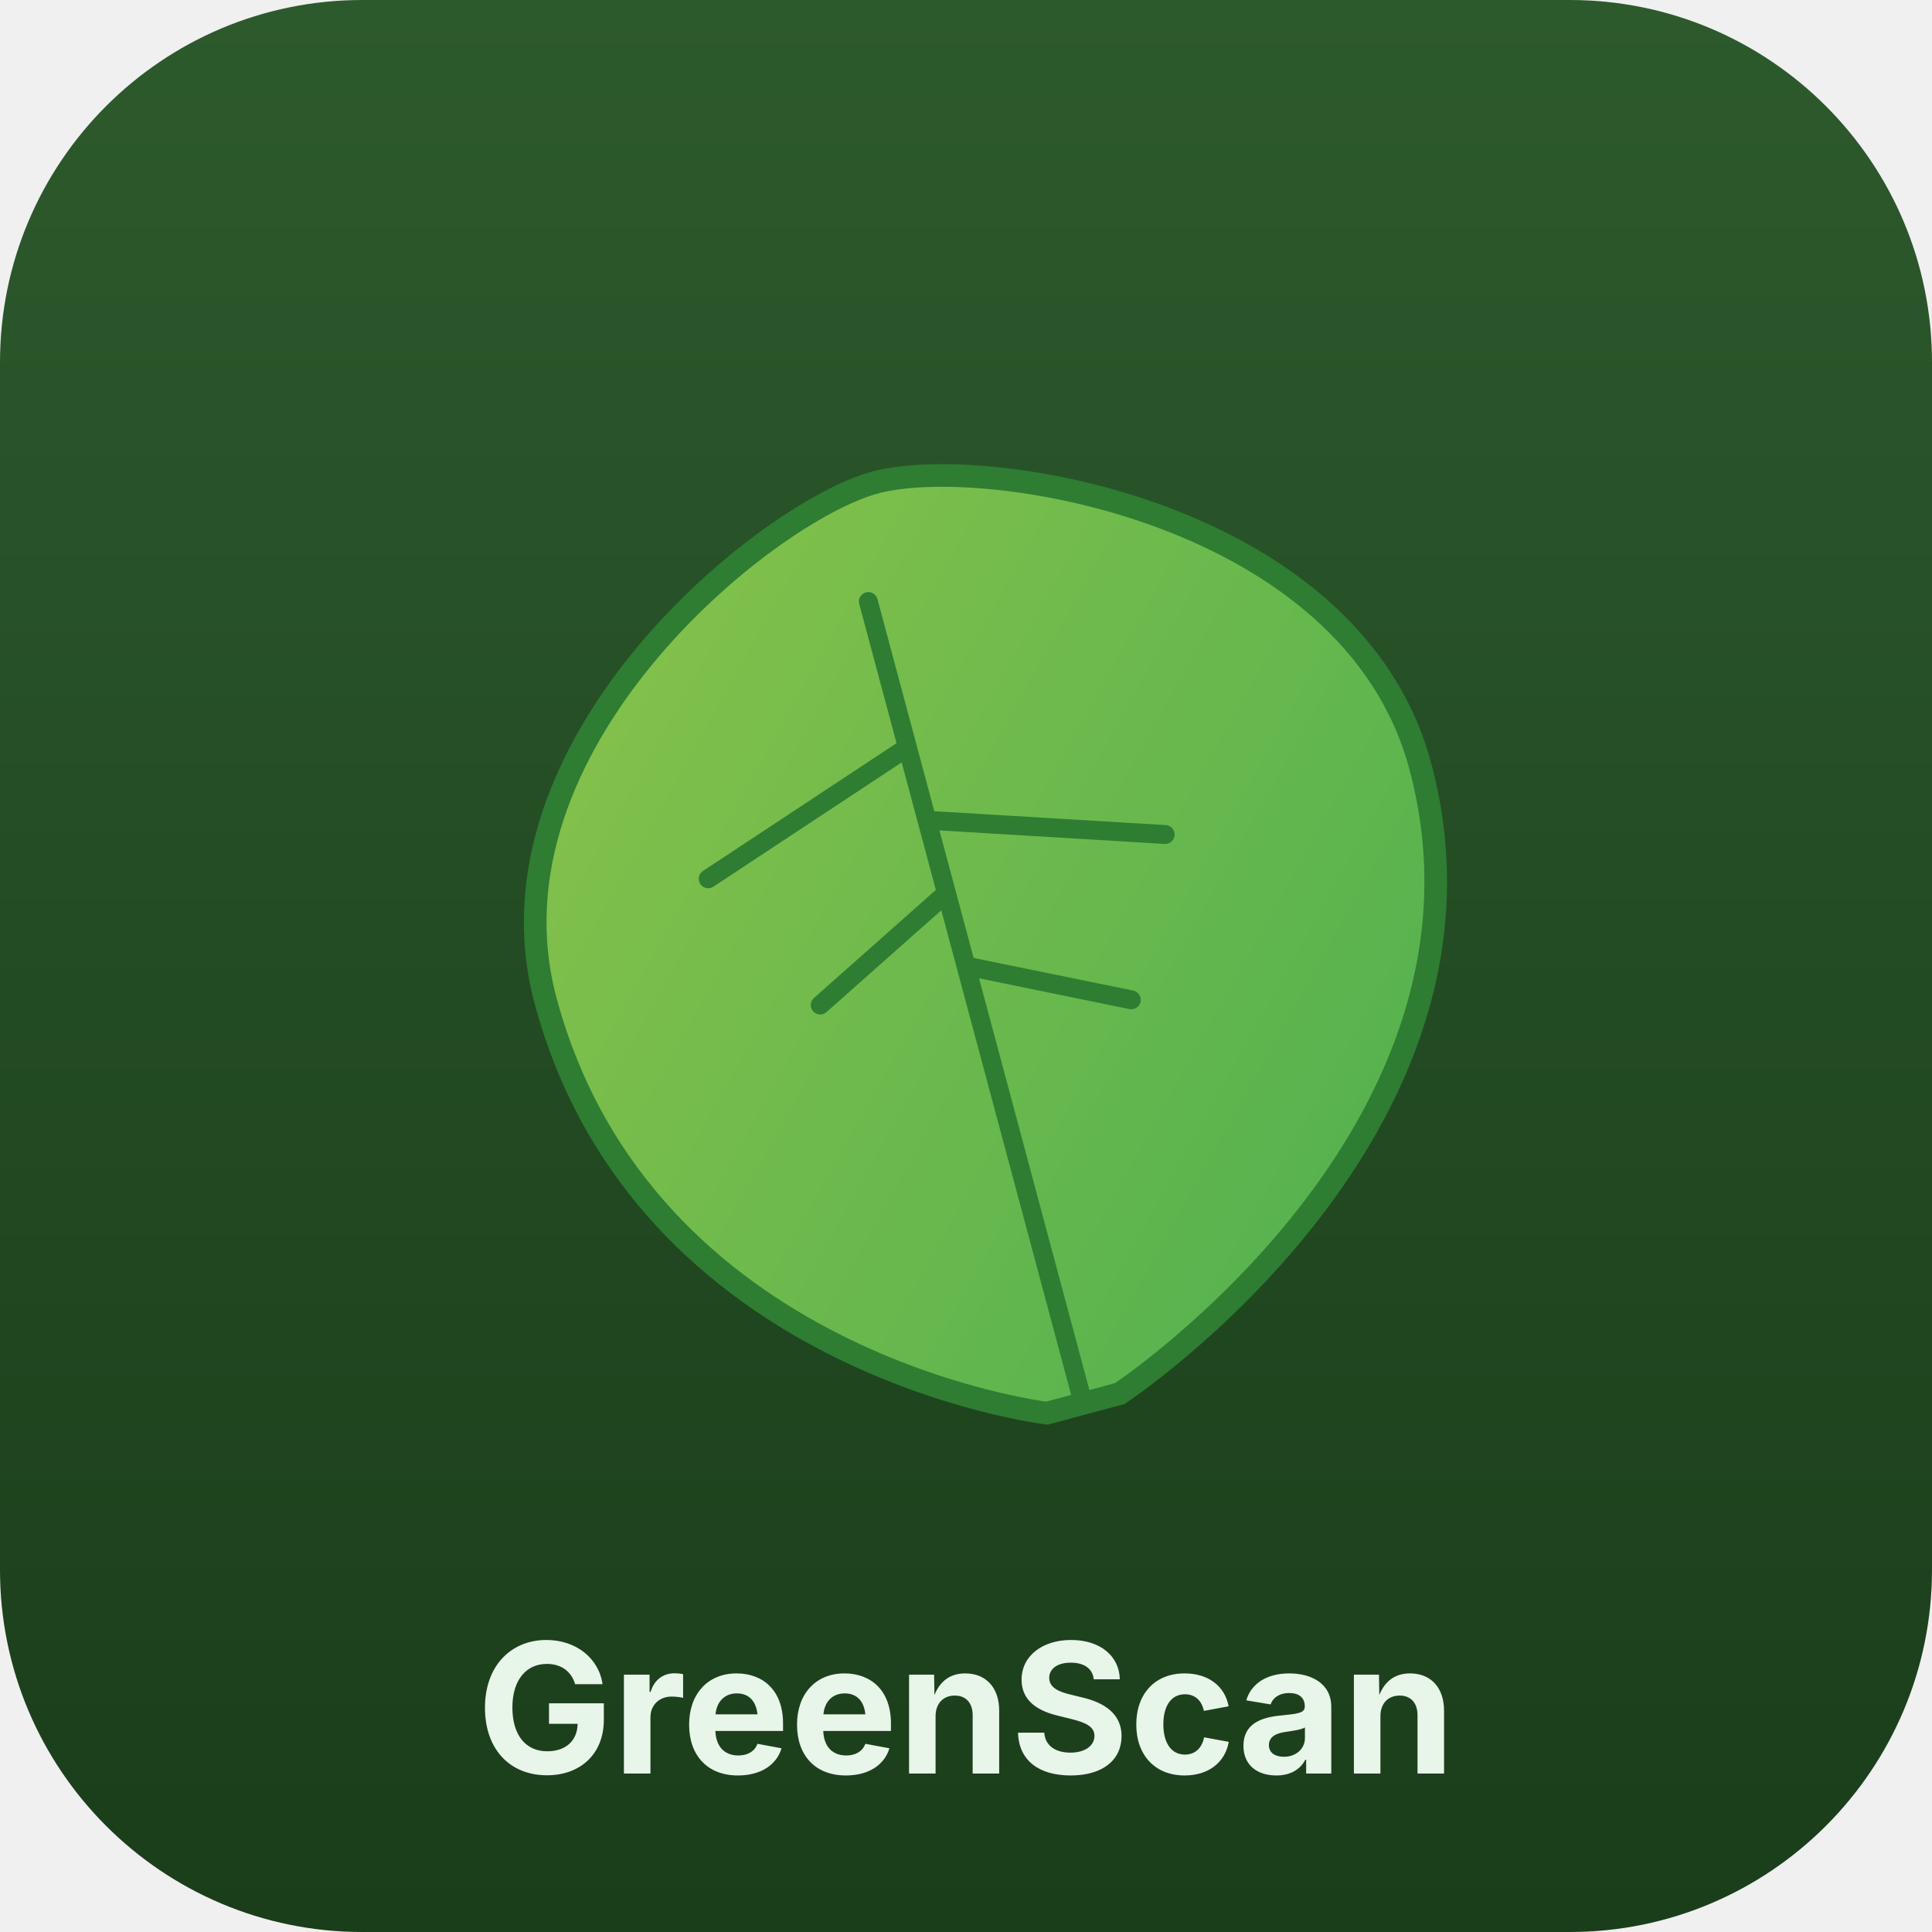
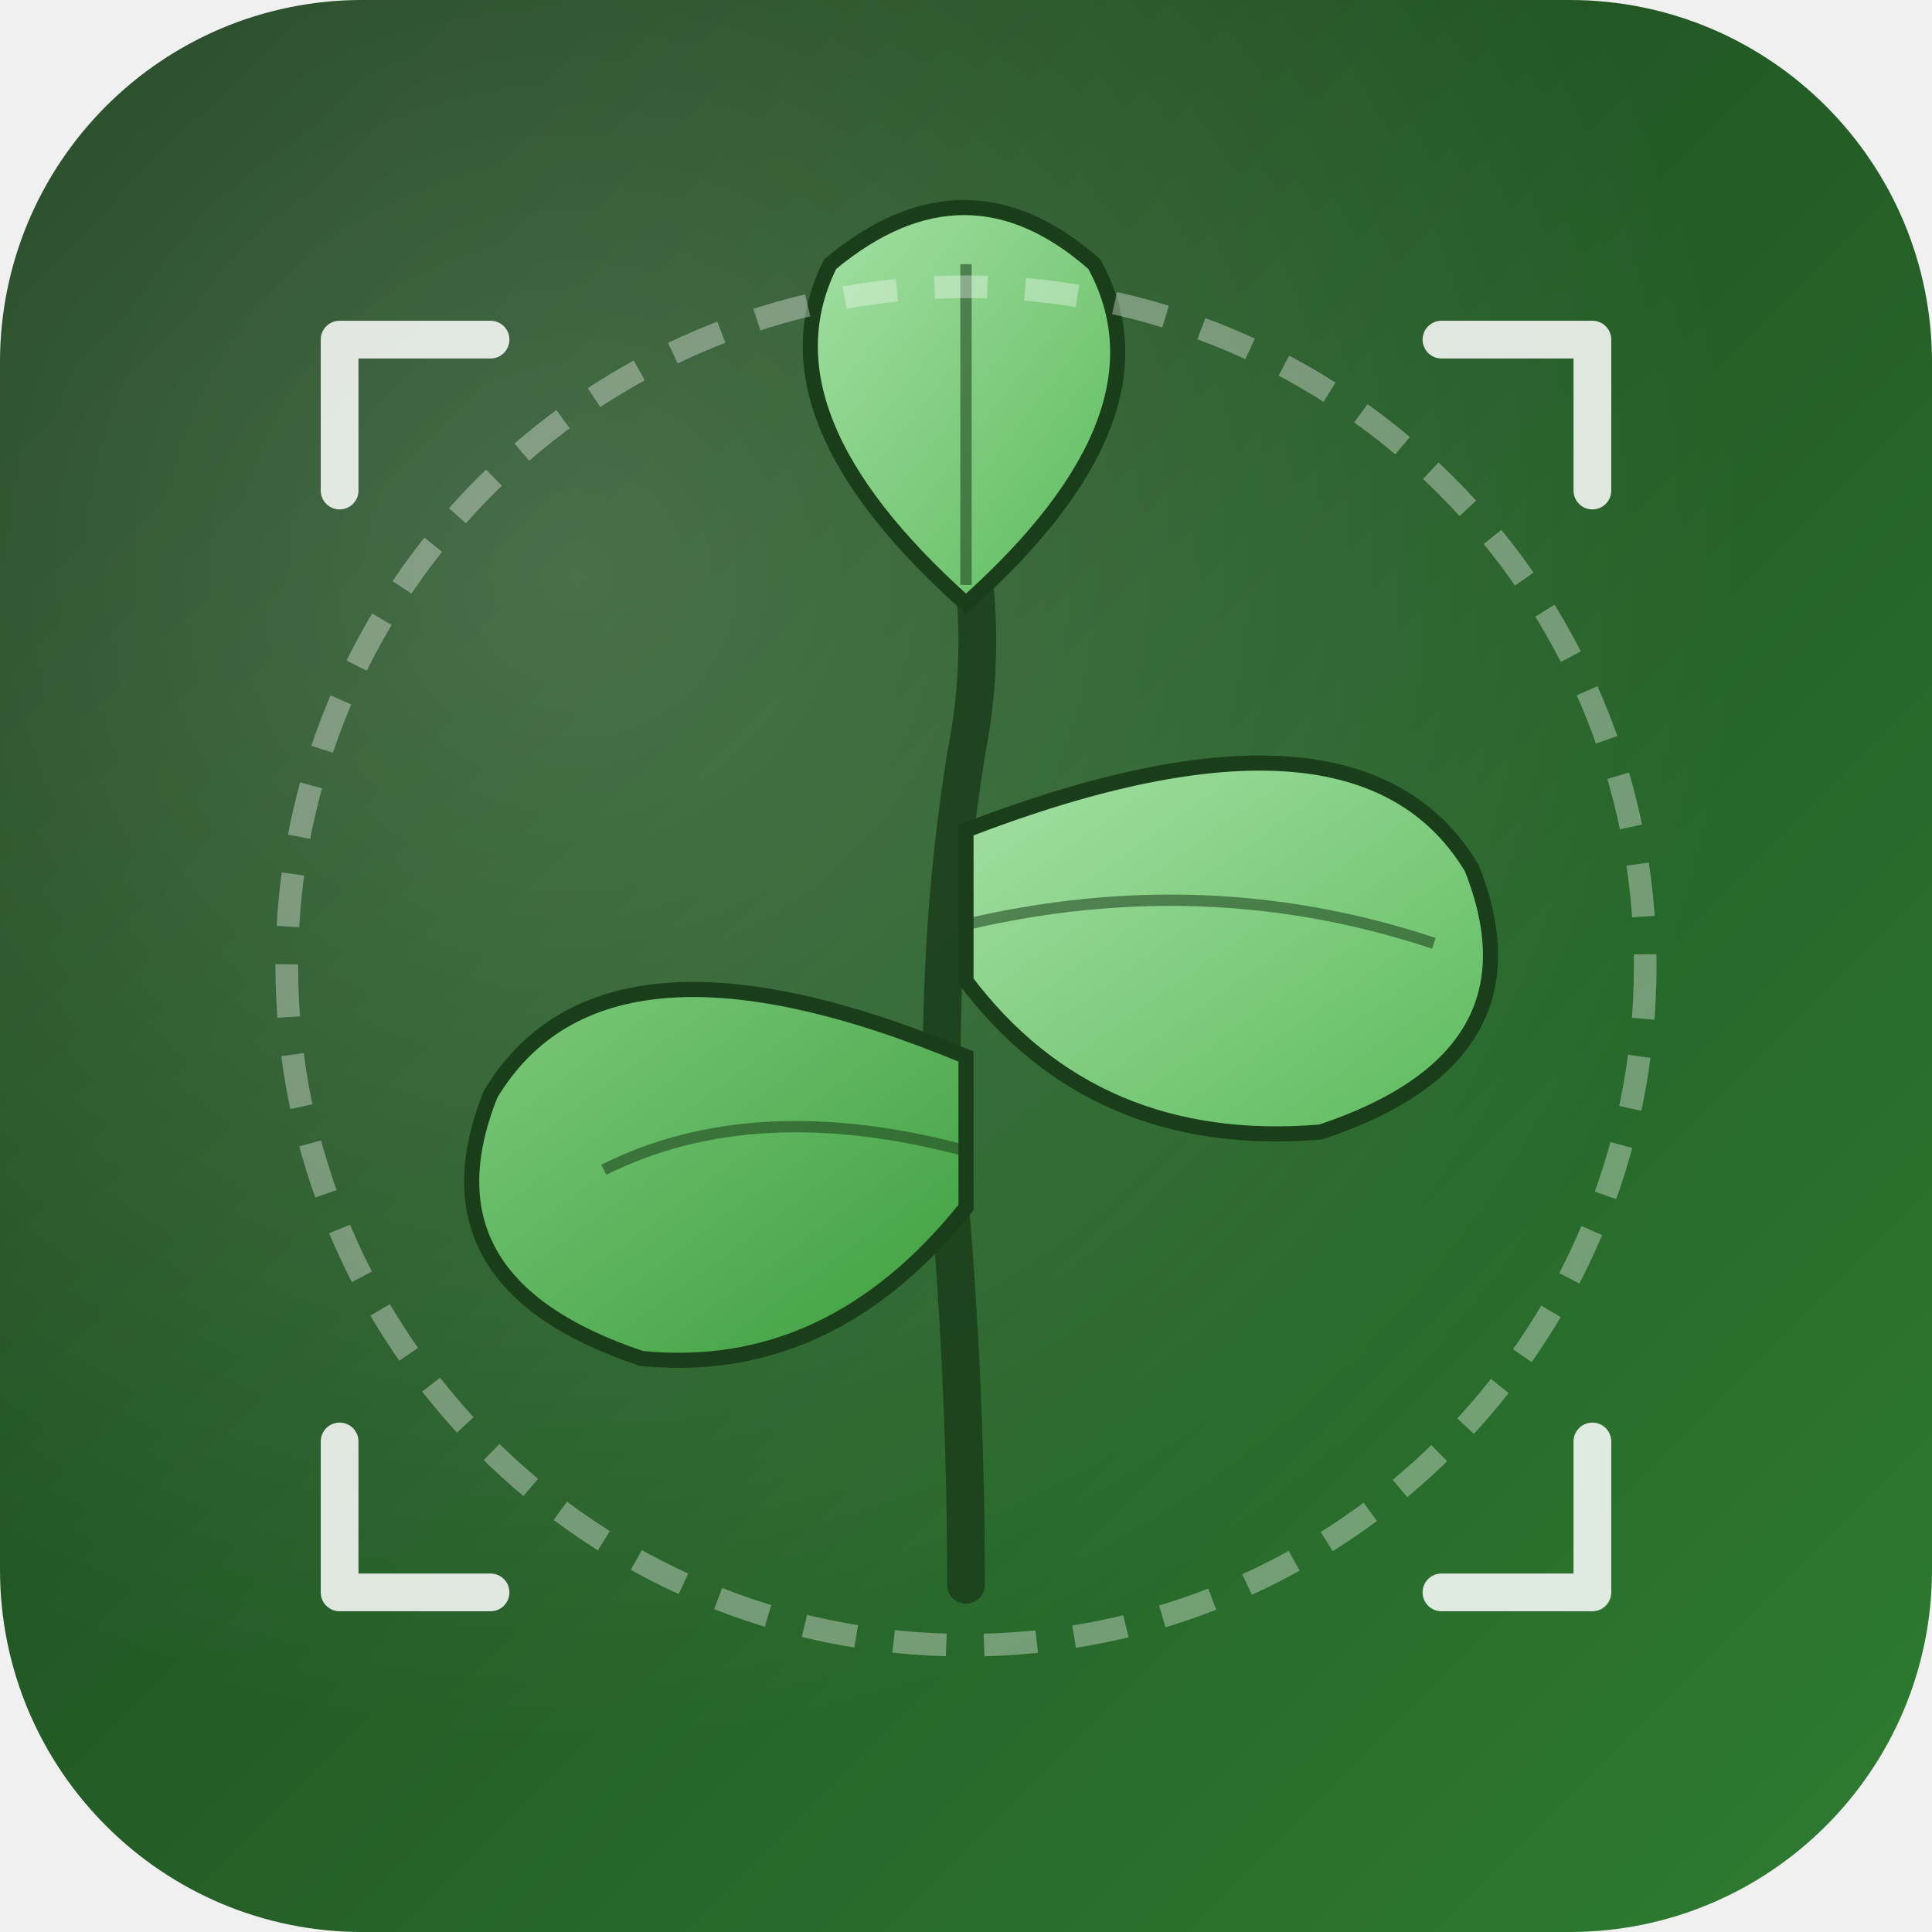
<svg xmlns="http://www.w3.org/2000/svg" viewBox="0 0 512 512">
  <defs>
-     <linearGradient id="bg" x1="0" y1="0" x2="0" y2="1">
-       <stop offset="0" stop-color="#2d5a2d" />
-       <stop offset="1" stop-color="#1a3d1a" />
+     <linearGradient id="bg" x1="0%" y1="0%" x2="100%" y2="100%">
+       <stop offset="0%" stop-color="#1a3d1a" />
+       <stop offset="100%" stop-color="#2e7d32" />
    </linearGradient>
-     <linearGradient id="leaf" x1="0" y1="0" x2="1" y2="1">
-       <stop offset="0" stop-color="#8bc34a" />
-       <stop offset="1" stop-color="#4caf50" />
+     <linearGradient id="leaf" x1="0%" y1="0%" x2="100%" y2="100%">
+       <stop offset="0%" stop-color="#7cc97c" />
+       <stop offset="100%" stop-color="#3d9e3d" />
    </linearGradient>
+     <linearGradient id="leaf2" x1="0%" y1="0%" x2="100%" y2="100%">
+       <stop offset="0%" stop-color="#a5e0a5" />
+       <stop offset="100%" stop-color="#5cba5c" />
+     </linearGradient>
+     <radialGradient id="shine" cx="30%" cy="30%" r="60%">
+       <stop offset="0%" stop-color="#ffffff" stop-opacity="0.18" />
+       <stop offset="100%" stop-color="#ffffff" stop-opacity="0" />
+     </radialGradient>
  </defs>
  <rect width="512" height="512" rx="96" ry="96" fill="url(#bg)" />
-   <g transform="translate(256 256)">
-     <path d="M -10 120 C -10 120, -110 80, -110 -20 C -110 -90, -20 -130, 10 -130 C 40 -130, 130 -90, 130 -20 C 130 80, 10 120, 10 120 Z" fill="url(#leaf)" stroke="#2e7d32" stroke-width="6" transform="rotate(-15)" />
-     <path d="M 0 120 L 0 -100 M -40 0 L 0 -20 M -60 -40 L 0 -60 M 40 20 L 0 0 M 60 -20 L 0 -40" stroke="#2e7d32" stroke-width="5" fill="none" transform="rotate(-15)" stroke-linecap="round" />
+   <rect width="512" height="512" rx="96" ry="96" fill="url(#shine)" />
+   <path d="M 256 420 Q 256 360 250 300 Q 248 250 256 200 Q 262 170 256 140" stroke="#1a3d1a" stroke-width="10" stroke-linecap="round" fill="none" opacity="0.85" />
+   <path d="M 256 280            Q 160 240 130 290            Q 110 340 170 360            Q 220 365 256 320 Z" fill="url(#leaf)" stroke="#1a3d1a" stroke-width="4" />
+   <path d="M 256 305 Q 200 290 160 310" stroke="#1a3d1a" stroke-width="3" fill="none" opacity="0.55" />
+   <path d="M 256 220            Q 360 180 390 230            Q 410 280 350 300            Q 290 305 256 260 Z" fill="url(#leaf2)" stroke="#1a3d1a" stroke-width="4" />
+   <path d="M 256 245 Q 320 230 380 250" stroke="#1a3d1a" stroke-width="3" fill="none" opacity="0.55" />
+   <path d="M 256 160            Q 200 110 220 70            Q 256 40 290 70            Q 312 110 256 160 Z" fill="url(#leaf2)" stroke="#1a3d1a" stroke-width="4" />
+   <path d="M 256 70 Q 256 110 256 155" stroke="#1a3d1a" stroke-width="3" fill="none" opacity="0.55" />
+   <circle cx="256" cy="256" r="180" fill="none" stroke="#ffffff" stroke-width="6" stroke-opacity="0.35" stroke-dasharray="14,10" />
+   <g stroke="#ffffff" stroke-width="10" stroke-linecap="round" fill="none" opacity="0.85">
+     <path d="M 90 90 L 90 130 M 90 90 L 130 90" />
+     <path d="M 422 90 L 422 130 M 422 90 L 382 90" />
+     <path d="M 90 422 L 90 382 M 90 422 L 130 422" />
+     <path d="M 422 422 L 422 382 M 422 422 L 382 422" />
  </g>
-   <text x="256" y="470" text-anchor="middle" font-family="-apple-system,BlinkMacSystemFont,Segoe UI,sans-serif" font-size="48" font-weight="700" fill="#e8f5e9">GreenScan</text>
</svg>
